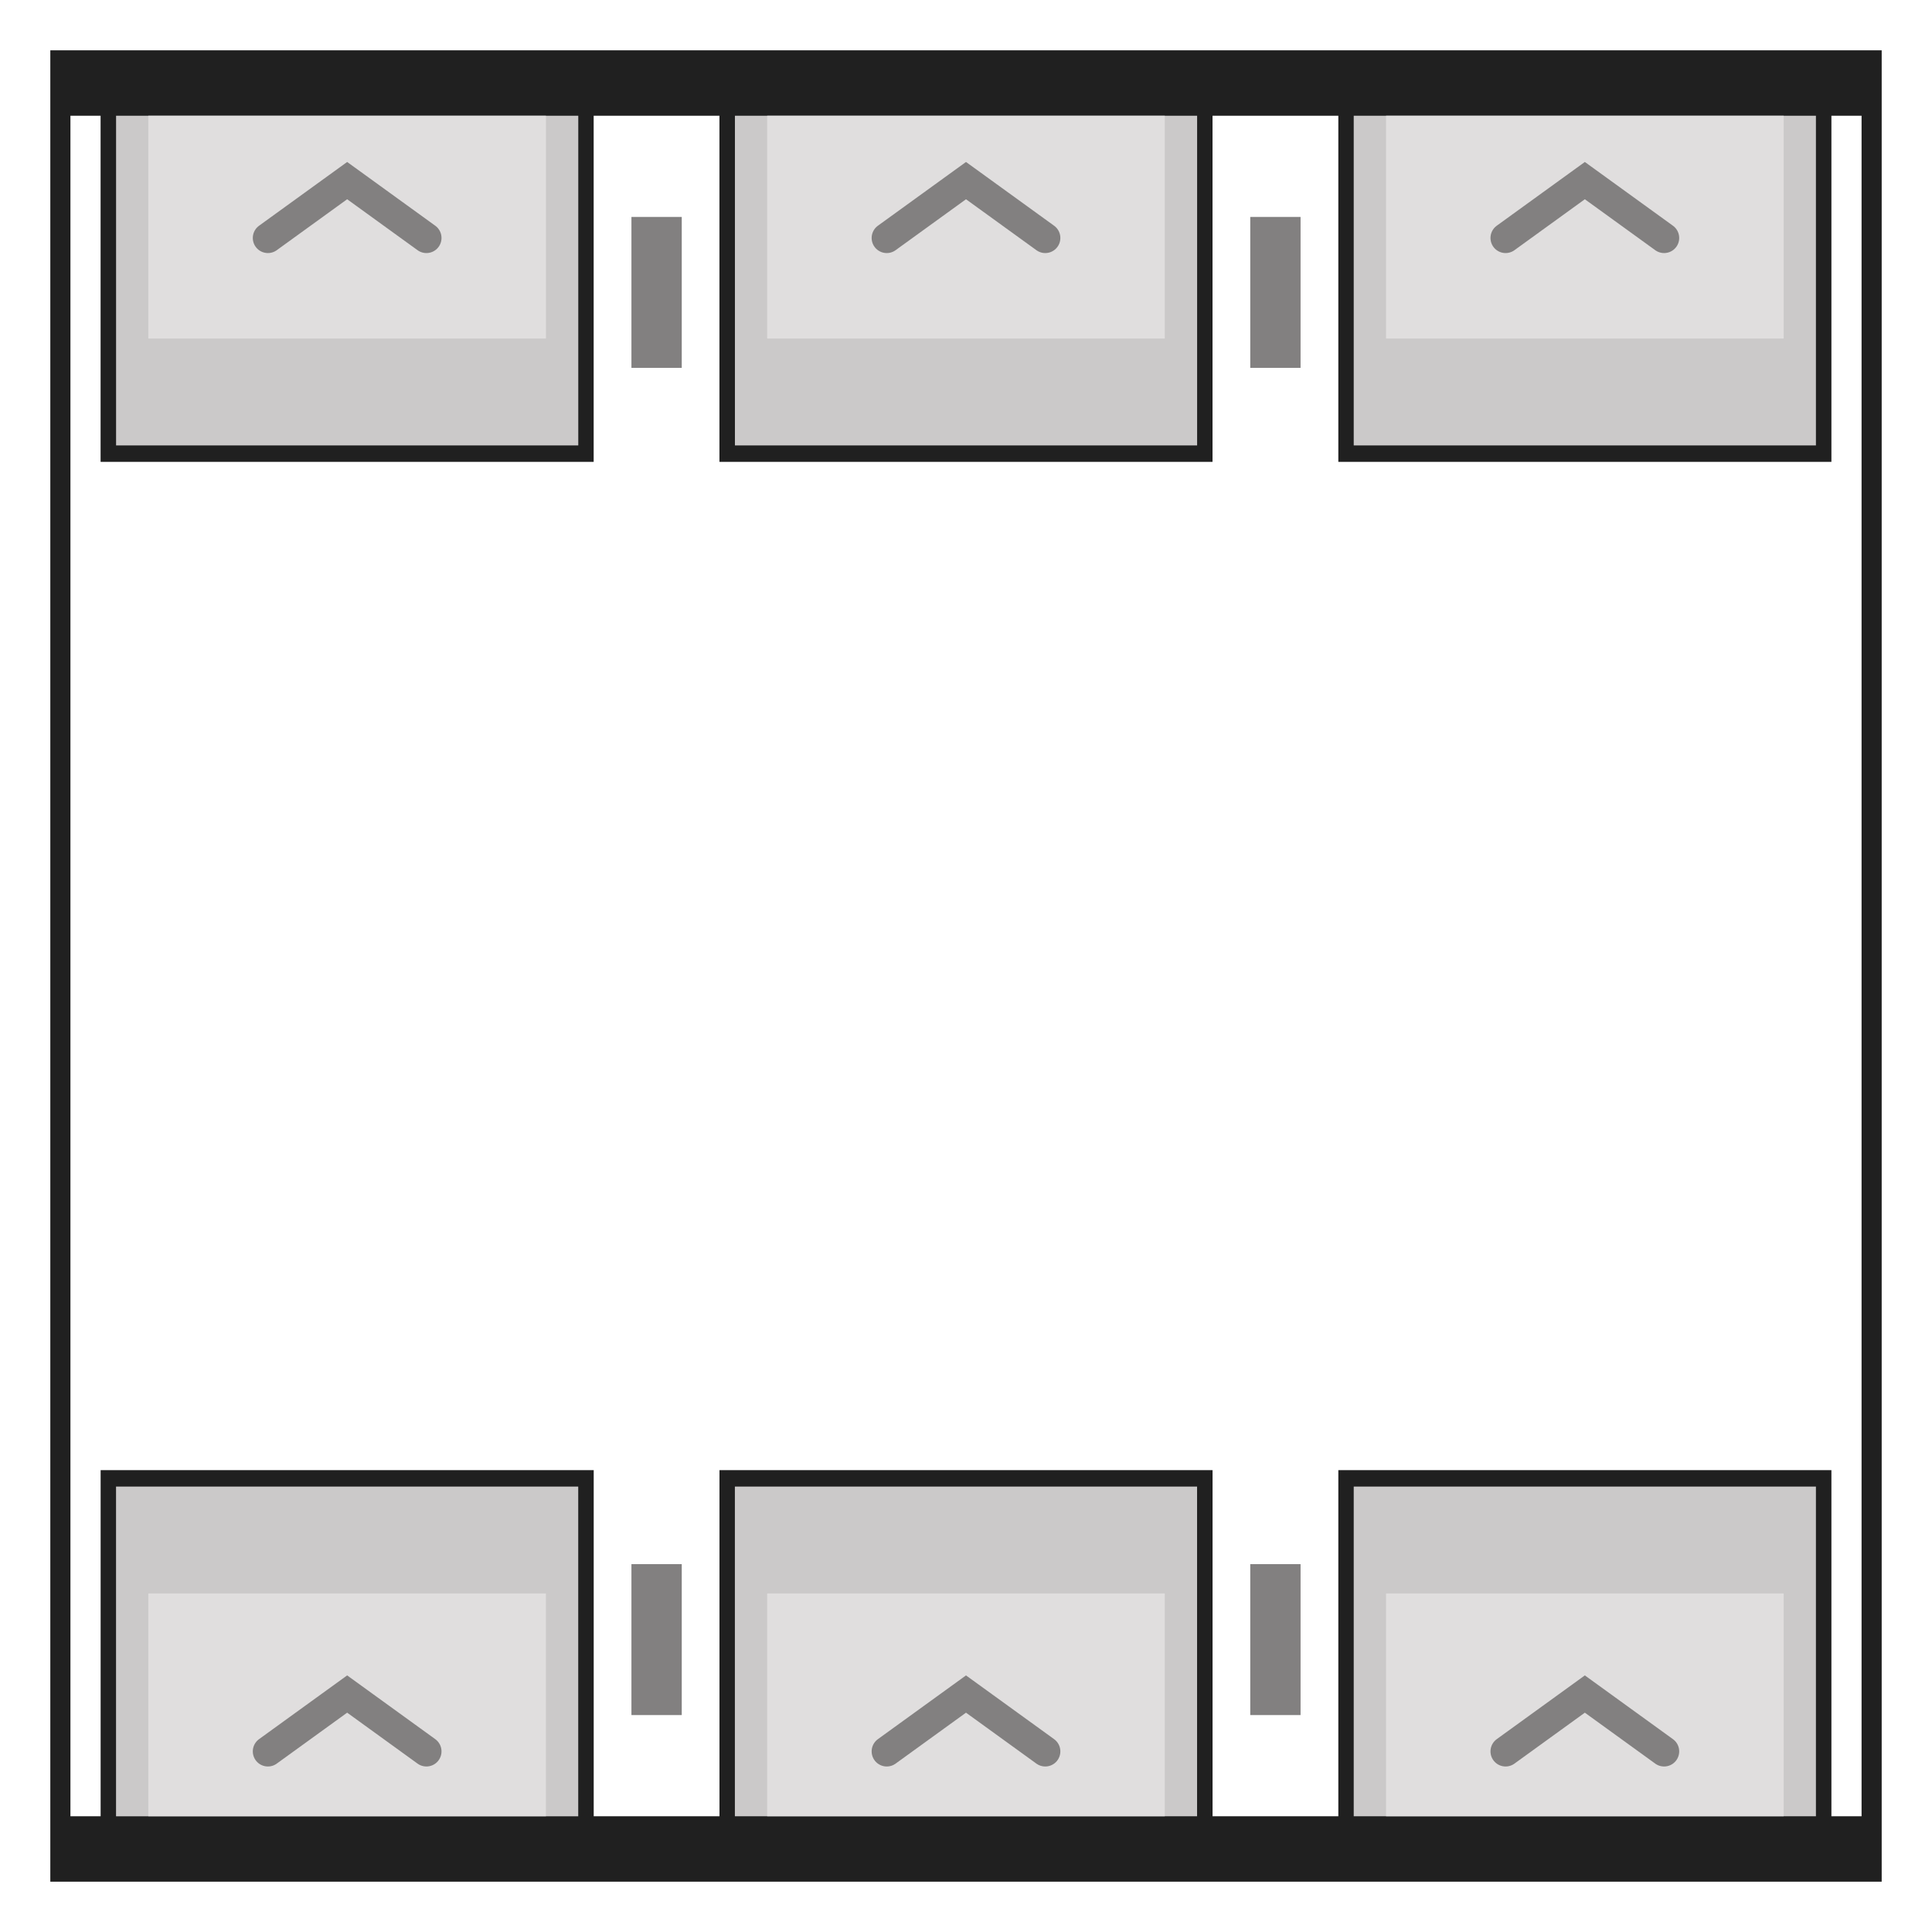
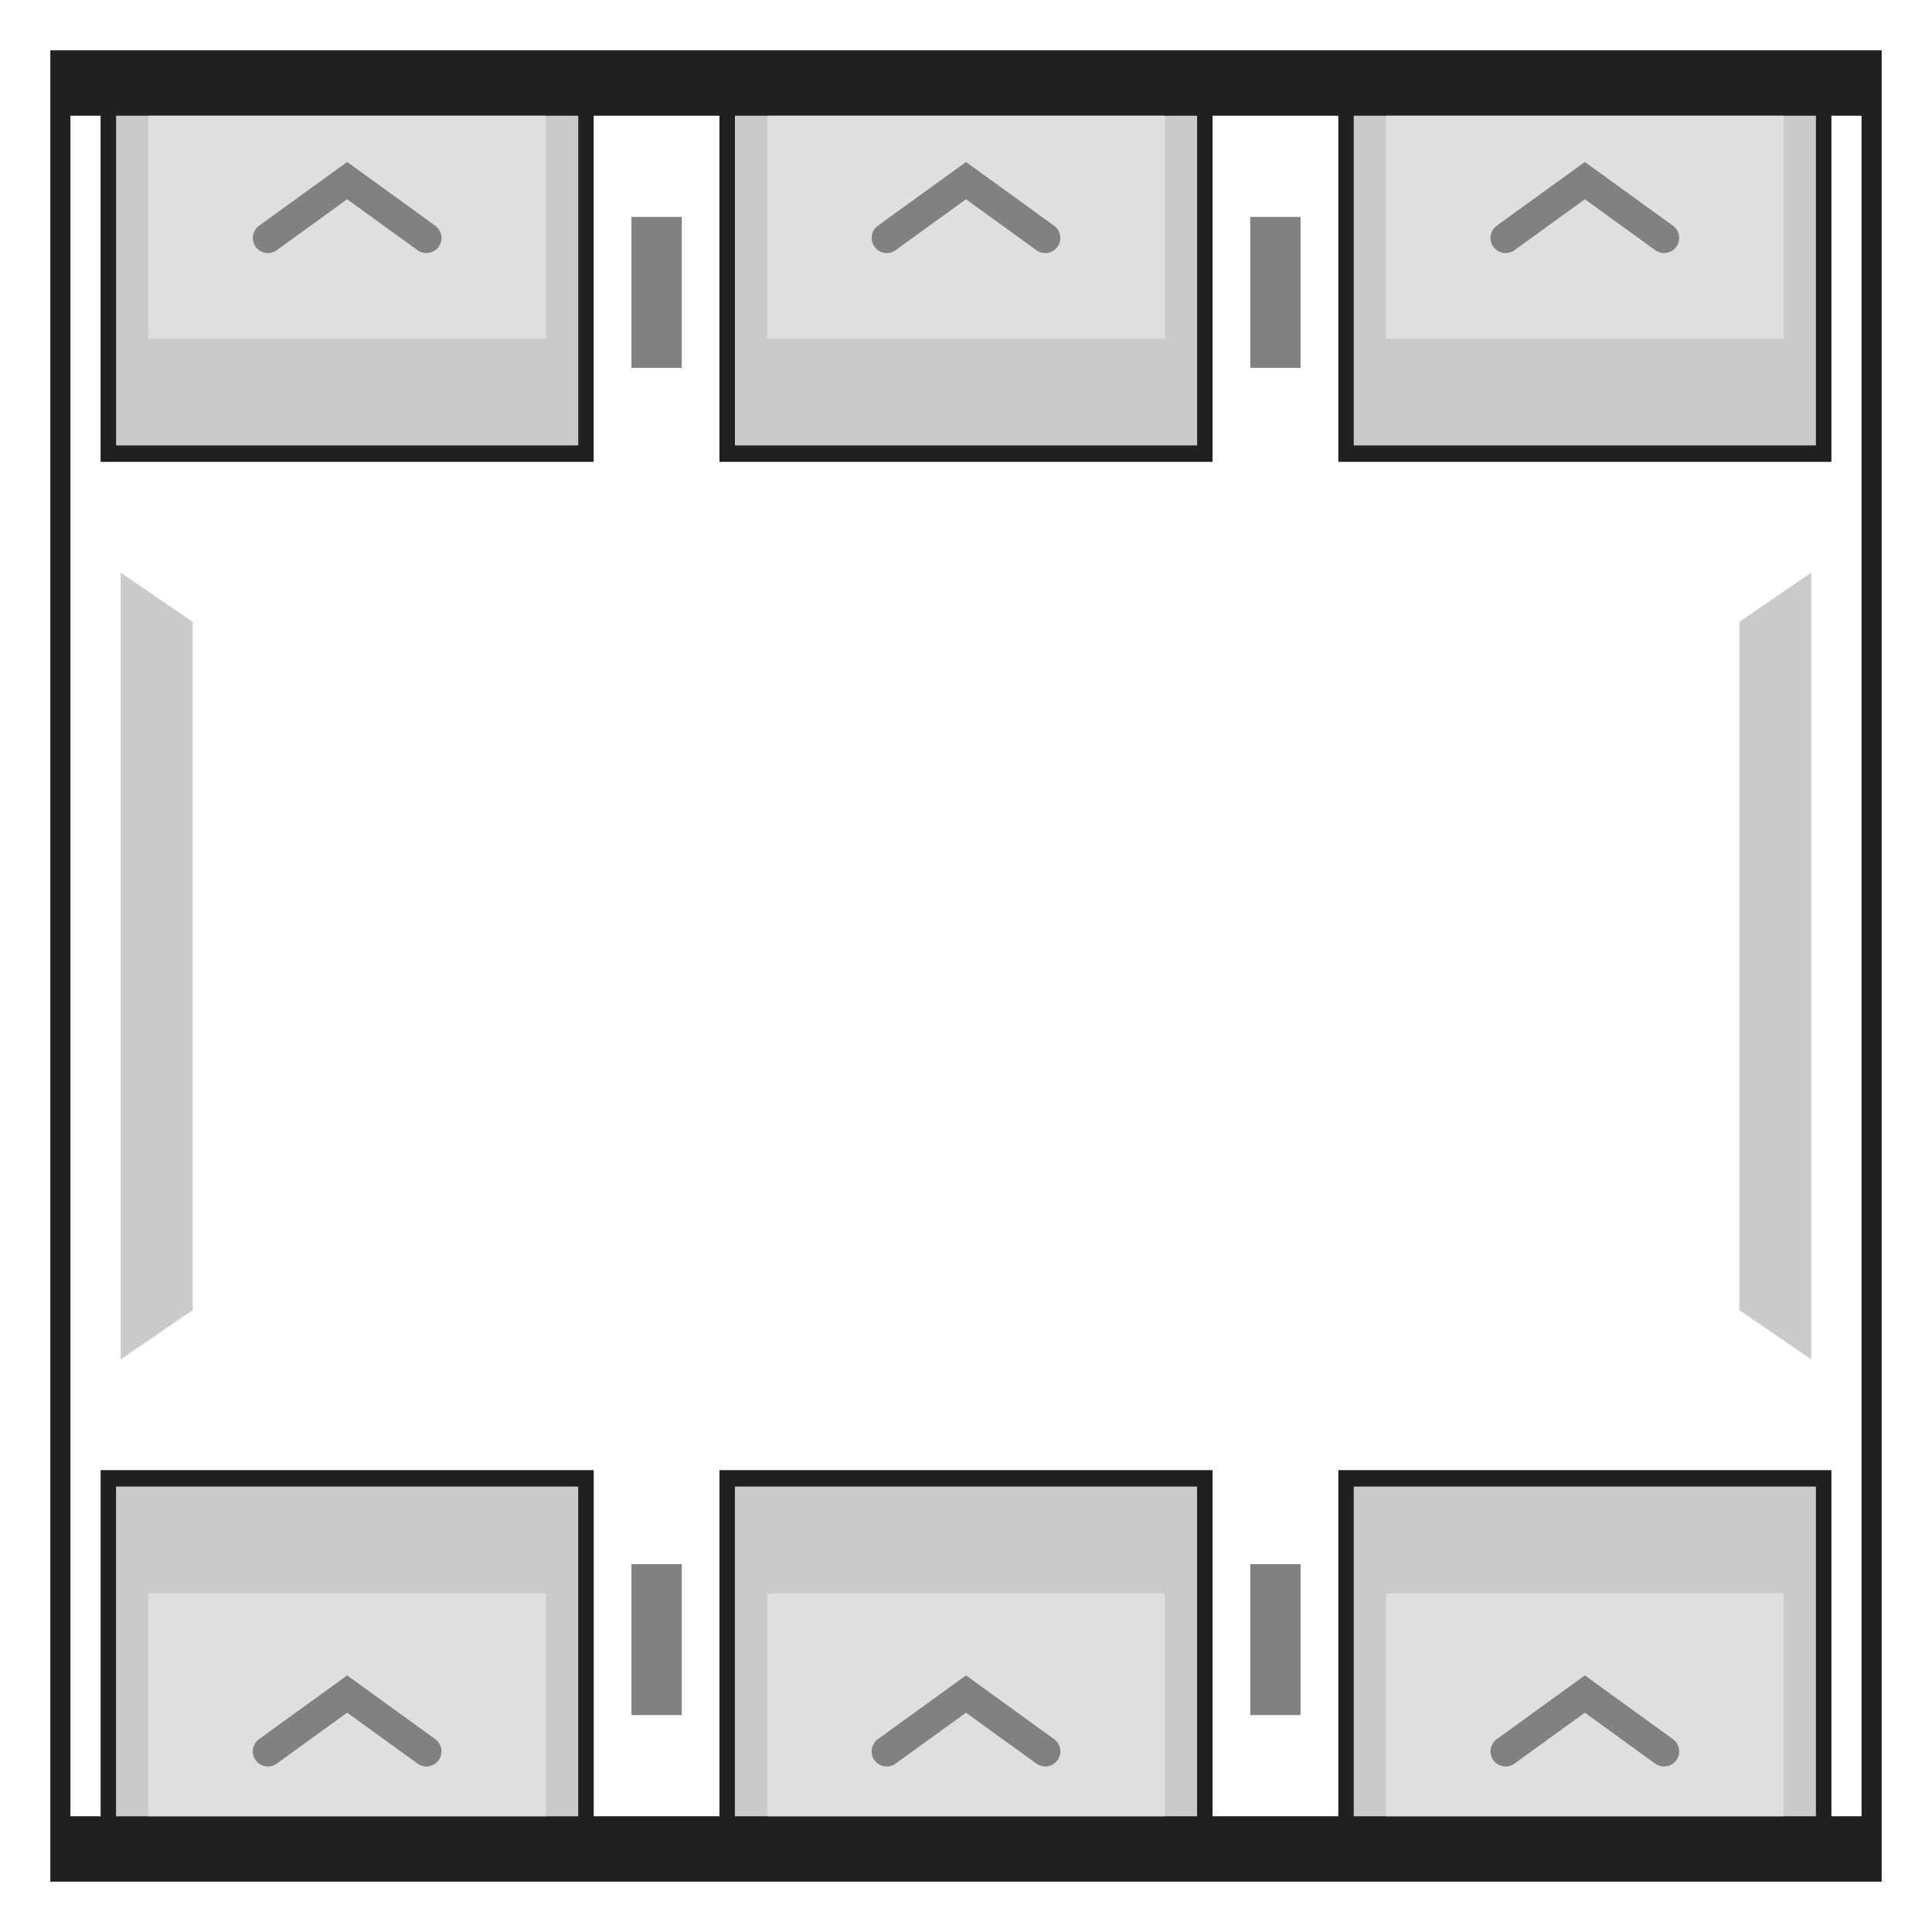
<svg xmlns="http://www.w3.org/2000/svg" width="192" height="192" viewBox="0 0 50.8 50.8" version="1.1" id="svg1" xml:space="preserve">
  <defs id="defs1" />
  <g id="layer4" style="display:inline">
    <g id="layer-base" style="display:inline">
-       <g id="base-pos-2-1">
-         <rect style="display:inline;fill:#202020;fill-opacity:1;stroke:none;stroke-width:0.935;stroke-linecap:square;stroke-linejoin:miter;stroke-dasharray:none;stroke-opacity:1;paint-order:stroke fill markers" id="rect2" width="12.965" height="10.795" x="18.918" y="38.656" />
-       </g>
-       <g id="base-pos-2-0" transform="matrix(0.9999813,0,0,0.9999813,-16.27151,7.3141334e-4)">
-         <rect style="display:inline;fill:#202020;fill-opacity:1;stroke:none;stroke-width:0.935;stroke-linecap:square;stroke-linejoin:miter;stroke-dasharray:none;stroke-opacity:1;paint-order:stroke fill markers" id="rect60" width="12.965" height="10.795" x="2.646" y="38.656" transform="matrix(1.000019,0,0,1.000019,16.27182,-7.3142702e-4)" />
-       </g>
-       <g id="base-pos-2-2" transform="matrix(-1,0,0,1,67.07188,0)">
-         <rect style="display:inline;fill:#202020;fill-opacity:1;stroke:none;stroke-width:0.935;stroke-linecap:square;stroke-linejoin:miter;stroke-dasharray:none;stroke-opacity:1;paint-order:stroke fill markers" id="rect4" width="12.965" height="10.795" x="35.19" y="38.656" transform="matrix(-1,0,0,1,67.07188,0)" />
-       </g>
-       <g id="base-pos-0-1" transform="matrix(1,0,0,-1,0,50.8)">
-         <rect style="display:inline;fill:#202020;fill-opacity:1;stroke:none;stroke-width:0.935;stroke-linecap:square;stroke-linejoin:miter;stroke-dasharray:none;stroke-opacity:1;paint-order:stroke fill markers" id="rect_back_0_1" width="12.965" height="10.795" x="-31.882" y="-12.144" transform="matrix(-1,0,0,1,0,50.8)" />
-       </g>
-       <g id="base-pos-0-0" transform="matrix(1,0,0,-1,-16.27188,50.8)">
-         <rect style="display:inline;fill:#202020;fill-opacity:1;stroke:none;stroke-width:0.935;stroke-linecap:square;stroke-linejoin:miter;stroke-dasharray:none;stroke-opacity:1;paint-order:stroke fill markers" id="rect_back_0_0" width="12.965" height="10.795" x="-15.61" y="-12.144" transform="matrix(-1,0,0,1,16.27188,50.8)" />
-       </g>
-       <g id="base-pos-0-2" transform="rotate(180,33.53594,25.4)">
-         <rect style="display:inline;fill:#202020;fill-opacity:1;stroke:none;stroke-width:0.935;stroke-linecap:square;stroke-linejoin:miter;stroke-dasharray:none;stroke-opacity:1;paint-order:stroke fill markers" id="rect6" width="12.965" height="10.795" x="35.19" y="-12.144" transform="matrix(-1,0,0,1,67.07188,50.8)" />
-       </g>
      <path style="display:inline;fill:#828080;fill-opacity:1;stroke:none;stroke-width:1.533;stroke-linecap:round;stroke-linejoin:miter;stroke-dasharray:none;stroke-opacity:1;paint-order:normal" d="m 32.874,41.127 v 3.969 h 1.323 v -3.969 z" id="emblazon_1" />
      <path style="display:inline;fill:#828080;fill-opacity:1;stroke:none;stroke-width:1.533;stroke-linecap:round;stroke-linejoin:miter;stroke-dasharray:none;stroke-opacity:1;paint-order:normal" d="m 16.603,41.127 v 3.969 h 1.323 v -3.969 z" id="emblazon_2" />
      <path style="display:inline;fill:#828080;fill-opacity:1;stroke:none;stroke-width:1.533;stroke-linecap:round;stroke-linejoin:miter;stroke-dasharray:none;stroke-opacity:1;paint-order:normal" d="m 32.874,9.673 v -3.969 h 1.323 v 3.969 z" id="emblazon_3" />
      <path style="display:inline;fill:#828080;fill-opacity:1;stroke:none;stroke-width:1.533;stroke-linecap:round;stroke-linejoin:miter;stroke-dasharray:none;stroke-opacity:1;paint-order:normal" d="m 16.603,9.673 v -3.969 h 1.323 v 3.969 z" id="emblazon_4" />
      <path id="border" style="display:inline;fill:#202020;fill-opacity:1;stroke:none;stroke-width:0;stroke-linecap:square;stroke-linejoin:miter;stroke-dasharray:none;stroke-opacity:1;paint-order:stroke fill markers" d="M 1.323,1.323 V 49.477 H 49.477 V 1.323 Z M 1.852,3.043 H 48.948 V 47.757 H 1.852 Z" />
      <rect style="display:inline;fill:none;fill-opacity:0.4;stroke:none;stroke-width:0.794;stroke-linecap:round;stroke-linejoin:miter;stroke-dasharray:none;stroke-opacity:1;paint-order:normal" id="placeholder" width="50.8" height="50.8" x="0" y="0" />
+     </g>
+     <g id="ports_base" style="display:inline">
+       <g id="base-pos-2-1" style="display:inline">
+         <rect style="display:inline;fill:#202020;fill-opacity:1;stroke:none;stroke-width:0.935;stroke-linecap:square;stroke-linejoin:miter;stroke-dasharray:none;stroke-opacity:1;paint-order:stroke fill markers" id="rect2" width="12.965" height="10.795" x="18.918" y="38.656" />
+       </g>
+       <g id="base-pos-2-0" transform="matrix(0.9999813,0,0,0.9999813,-16.27151,7.3141334e-4)" style="display:inline">
+         <rect style="display:inline;fill:#202020;fill-opacity:1;stroke:none;stroke-width:0.935;stroke-linecap:square;stroke-linejoin:miter;stroke-dasharray:none;stroke-opacity:1;paint-order:stroke fill markers" id="rect60" width="12.965" height="10.795" x="2.646" y="38.656" transform="matrix(1.000019,0,0,1.000019,16.27182,-7.3142702e-4)" />
+       </g>
+       <g id="base-pos-2-2" transform="matrix(-1,0,0,1,67.07188,0)" style="display:inline">
+         <rect style="display:inline;fill:#202020;fill-opacity:1;stroke:none;stroke-width:0.935;stroke-linecap:square;stroke-linejoin:miter;stroke-dasharray:none;stroke-opacity:1;paint-order:stroke fill markers" id="rect4" width="12.965" height="10.795" x="35.19" y="38.656" transform="matrix(-1,0,0,1,67.07188,0)" />
+       </g>
+       <g id="base-pos-0-1" transform="matrix(1,0,0,-1,0,50.8)" style="display:inline">
+         <rect style="display:inline;fill:#202020;fill-opacity:1;stroke:none;stroke-width:0.935;stroke-linecap:square;stroke-linejoin:miter;stroke-dasharray:none;stroke-opacity:1;paint-order:stroke fill markers" id="rect_back_0_1" width="12.965" height="10.795" x="-31.882" y="-12.144" transform="matrix(-1,0,0,1,0,50.8)" />
+       </g>
+       <g id="base-pos-0-0" transform="matrix(1,0,0,-1,-16.27188,50.8)" style="display:inline">
+         <rect style="display:inline;fill:#202020;fill-opacity:1;stroke:none;stroke-width:0.935;stroke-linecap:square;stroke-linejoin:miter;stroke-dasharray:none;stroke-opacity:1;paint-order:stroke fill markers" id="rect_back_0_0" width="12.965" height="10.795" x="-15.61" y="-12.144" transform="matrix(-1,0,0,1,16.27188,50.8)" />
+       </g>
+       <g id="base-pos-0-2" transform="rotate(180,33.53594,25.4)" style="display:inline">
+         <rect style="display:inline;fill:#202020;fill-opacity:1;stroke:none;stroke-width:0.935;stroke-linecap:square;stroke-linejoin:miter;stroke-dasharray:none;stroke-opacity:1;paint-order:stroke fill markers" id="rect6" width="12.965" height="10.795" x="35.19" y="-12.144" transform="matrix(-1,0,0,1,67.07188,50.8)" />
+       </g>
    </g>
    <g id="ports" style="display:inline">
      <rect style="display:inline;fill:#cbc9c9;fill-opacity:1;stroke:none;stroke-width:0.811;stroke-linecap:square;stroke-linejoin:miter;stroke-dasharray:none;stroke-opacity:1;paint-order:stroke fill markers" id="rect_mid_0_2" width="12.153" height="8.669" x="-31.477" y="39.088" transform="matrix(1,0,0,-1,67.07188,50.8)" />
      <rect style="display:inline;fill:#cbc9c9;fill-opacity:1;stroke:none;stroke-width:0.811;stroke-linecap:square;stroke-linejoin:miter;stroke-dasharray:none;stroke-opacity:1;paint-order:stroke fill markers" id="rect_mid_0_0" width="12.153" height="8.669" x="-31.477" y="39.088" transform="rotate(180,-8.135938,25.4)" />
      <rect style="display:inline;fill:#cbc9c9;fill-opacity:1;stroke:none;stroke-width:0.811;stroke-linecap:square;stroke-linejoin:miter;stroke-dasharray:none;stroke-opacity:1;paint-order:stroke fill markers" id="rect_mid_2_1" width="12.153" height="8.669" x="19.323" y="39.088" />
      <rect style="display:inline;fill:#cbc9c9;fill-opacity:1;stroke:none;stroke-width:0.811;stroke-linecap:square;stroke-linejoin:miter;stroke-dasharray:none;stroke-opacity:1;paint-order:stroke fill markers" id="rect_mid_2_0" width="12.153" height="8.67" x="19.323" y="39.088" transform="matrix(0.9999813,0,0,0.9999813,-16.27151,7.3141417e-4)" />
      <rect style="display:inline;fill:#cbc9c9;fill-opacity:1;stroke:none;stroke-width:0.811;stroke-linecap:square;stroke-linejoin:miter;stroke-dasharray:none;stroke-opacity:1;paint-order:stroke fill markers" id="rect_mid_2_2" width="12.153" height="8.669" x="-31.477" y="39.088" transform="translate(67.07188)" />
      <rect style="display:inline;fill:#cbc9c9;fill-opacity:1;stroke:none;stroke-width:0.811;stroke-linecap:square;stroke-linejoin:miter;stroke-dasharray:none;stroke-opacity:1;paint-order:stroke fill markers" id="rect_mid_0_1" width="12.153" height="8.669" x="-31.477" y="39.088" transform="rotate(180,0,25.4)" />
    </g>
    <g id="ports_top" style="display:inline">
      <rect style="display:inline;fill:#e0dede;fill-opacity:1;stroke:none;stroke-width:0.619;stroke-linecap:square;stroke-linejoin:miter;stroke-dasharray:none;stroke-opacity:1;paint-order:stroke fill markers" id="rect_top_2_1" width="10.455" height="5.859" x="20.172" y="41.898" />
      <rect style="display:inline;fill:#e0dede;fill-opacity:1;stroke:none;stroke-width:0.619;stroke-linecap:square;stroke-linejoin:miter;stroke-dasharray:none;stroke-opacity:1;paint-order:stroke fill markers" id="rect_top_2_0" width="10.455" height="5.859" x="20.172" y="41.898" transform="matrix(0.9999813,0,0,0.9999813,-16.27151,7.3141417e-4)" />
      <rect style="display:inline;fill:#e0dede;fill-opacity:1;stroke:none;stroke-width:0.619;stroke-linecap:square;stroke-linejoin:miter;stroke-dasharray:none;stroke-opacity:1;paint-order:stroke fill markers" id="rect_top_2_2" width="10.455" height="5.859" x="20.172" y="41.898" transform="matrix(-1,0,0,1,67.07188,0)" />
      <rect style="display:inline;fill:#e0dede;fill-opacity:1;stroke:none;stroke-width:0.619;stroke-linecap:square;stroke-linejoin:miter;stroke-dasharray:none;stroke-opacity:1;paint-order:stroke fill markers" id="rect_top_0_1" width="10.455" height="5.859" x="20.172" y="41.898" transform="matrix(1,0,0,-1,0,50.8)" />
      <rect style="display:inline;fill:#e0dede;fill-opacity:1;stroke:none;stroke-width:0.619;stroke-linecap:square;stroke-linejoin:miter;stroke-dasharray:none;stroke-opacity:1;paint-order:stroke fill markers" id="rect_top_0_2" width="10.455" height="5.859" x="20.172" y="41.898" transform="rotate(180,33.53594,25.4)" />
      <rect style="display:inline;fill:#e0dede;fill-opacity:1;stroke:none;stroke-width:0.619;stroke-linecap:square;stroke-linejoin:miter;stroke-dasharray:none;stroke-opacity:1;paint-order:stroke fill markers" id="rect_top_0_0" width="10.455" height="5.859" x="20.172" y="41.898" transform="matrix(1,0,0,-1,-16.27188,50.8)" />
    </g>
    <g id="arrows" style="display:inline">
      <g id="arrows-pos-2-1">
        <path style="fill:none;fill-opacity:1;stroke:#828080;stroke-width:0.794;stroke-linecap:round;stroke-linejoin:miter;stroke-dasharray:none;stroke-opacity:1;paint-order:normal" d="m 27.484,46.051 -2.084,-1.508 -2.084,1.508" id="Arrow_2_1" />
      </g>
      <g id="arrows-pos-2-0" transform="matrix(0.9999813,0,0,0.9999813,-16.27151,7.3141334e-4)">
        <path style="fill:none;fill-opacity:1;stroke:#828080;stroke-width:0.794;stroke-linecap:round;stroke-linejoin:miter;stroke-dasharray:none;stroke-opacity:1;paint-order:normal" d="m 27.484,46.051 -2.084,-1.508 -2.084,1.508" id="Arrow_2_0" />
      </g>
      <g id="arrows-pos-2-2" transform="matrix(-1,0,0,1,67.07188,0)">
        <path style="fill:none;fill-opacity:1;stroke:#828080;stroke-width:0.794;stroke-linecap:round;stroke-linejoin:miter;stroke-dasharray:none;stroke-opacity:1;paint-order:normal" d="m 27.484,46.051 -2.084,-1.508 -2.084,1.508" id="Arrow_2_2" />
      </g>
      <g id="arrows-pos-0-1" transform="matrix(1,0,0,-1,0,50.8)">
        <path style="fill:none;fill-opacity:1;stroke:#828080;stroke-width:0.794;stroke-linecap:round;stroke-linejoin:miter;stroke-dasharray:none;stroke-opacity:1;paint-order:normal" d="M 27.484,44.543 25.4,46.051 23.316,44.543" id="Arrow_0_1" />
      </g>
      <g id="arrows-pos-0-0" transform="matrix(1,0,0,-1,-16.27188,50.8)">
        <path style="fill:none;fill-opacity:1;stroke:#828080;stroke-width:0.794;stroke-linecap:round;stroke-linejoin:miter;stroke-dasharray:none;stroke-opacity:1;paint-order:normal" d="M 27.484,44.543 25.4,46.051 23.316,44.543" id="Arrow_0_0" />
      </g>
      <g id="arrows-pos-0-2" transform="rotate(180,33.53594,25.4)">
        <path style="fill:none;fill-opacity:1;stroke:#828080;stroke-width:0.794;stroke-linecap:round;stroke-linejoin:miter;stroke-dasharray:none;stroke-opacity:1;paint-order:normal" d="m 27.484,44.543 -2.084,1.508 -2.084,-1.508" id="Arrow_0_2" />
      </g>
    </g>
    <g id="layer-indicators" style="display:inline" />
+     <g id="Decoration">
+       <path id="rect1" style="display:inline;fill:#cbc9c9;fill-opacity:1;stroke-width:1.683;stroke-linecap:square;stroke-linejoin:round;stroke-dasharray:13.468, 1.683" d="m 3.175,15.057 1.89,1.294 V 34.449 L 3.175,35.743 V 34.449 16.351 Z" />
+       <path id="path3" style="display:inline;fill:#cbc9c9;fill-opacity:1;stroke-width:1.683;stroke-linecap:square;stroke-linejoin:round;stroke-dasharray:13.468, 1.683" d="m 47.625,15.057 -1.89,1.294 v 18.098 l 1.89,1.294 V 34.449 16.351 Z" />
+     </g>
  </g>
</svg>
